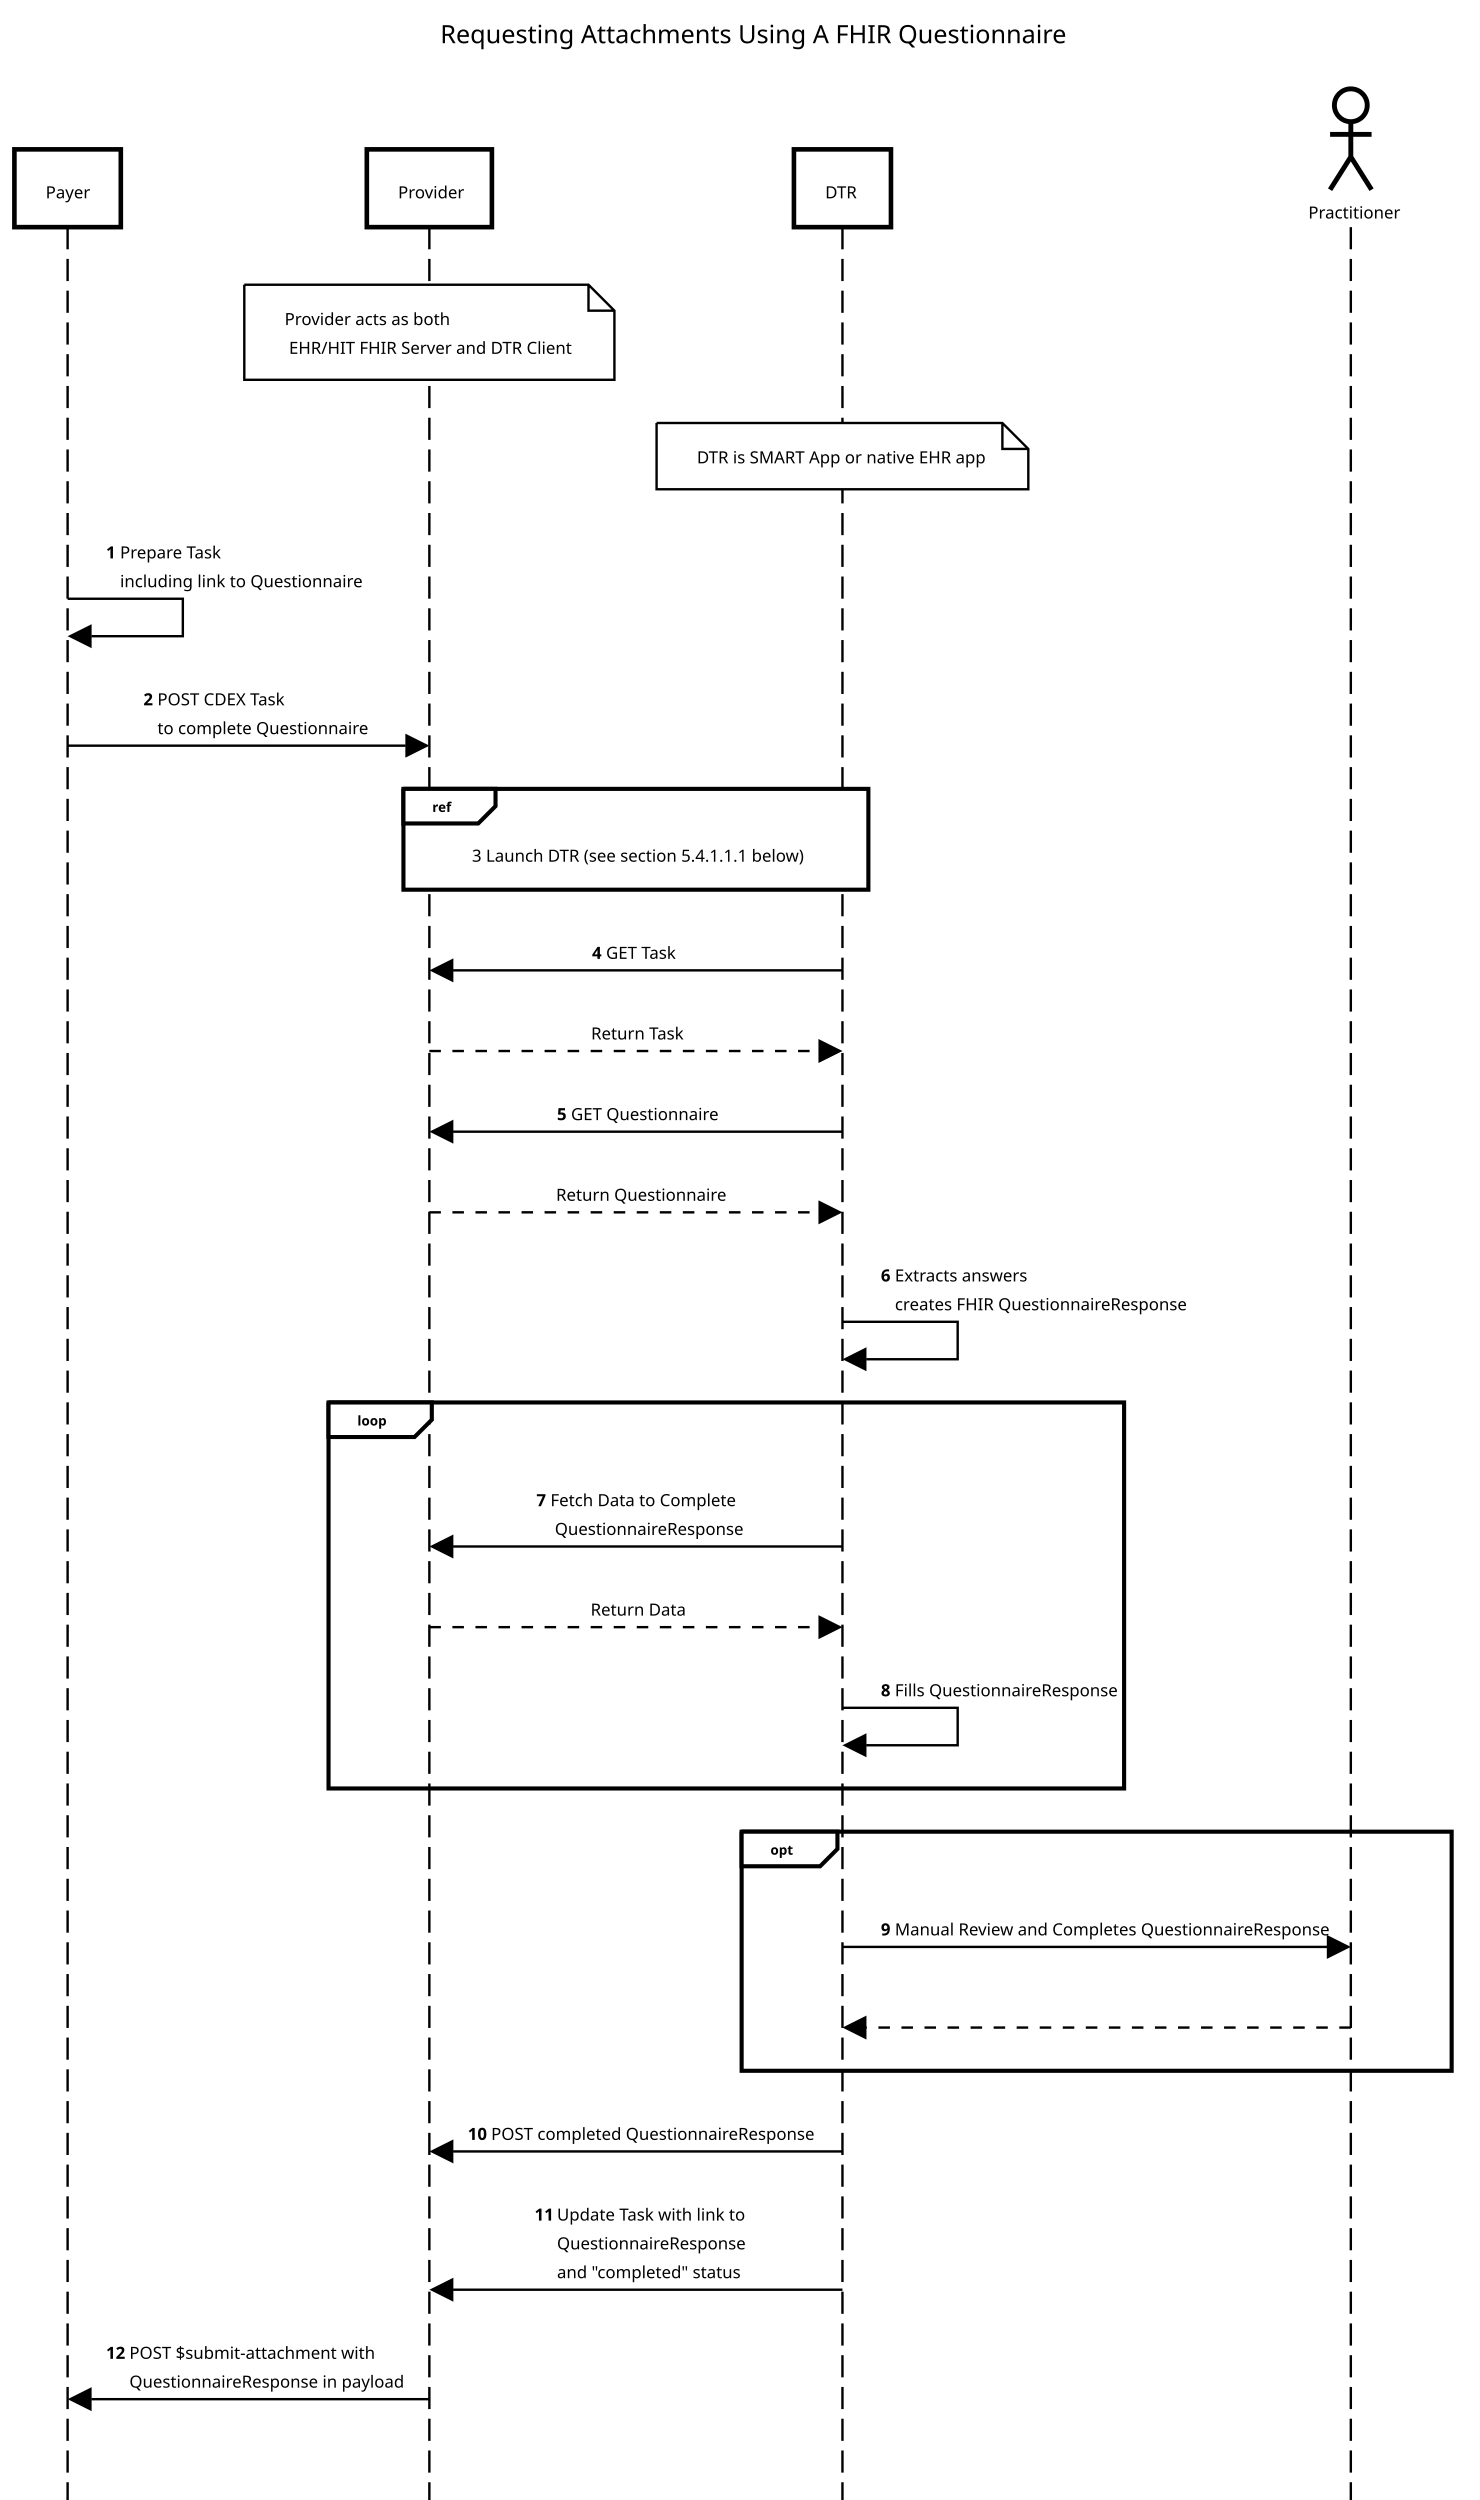
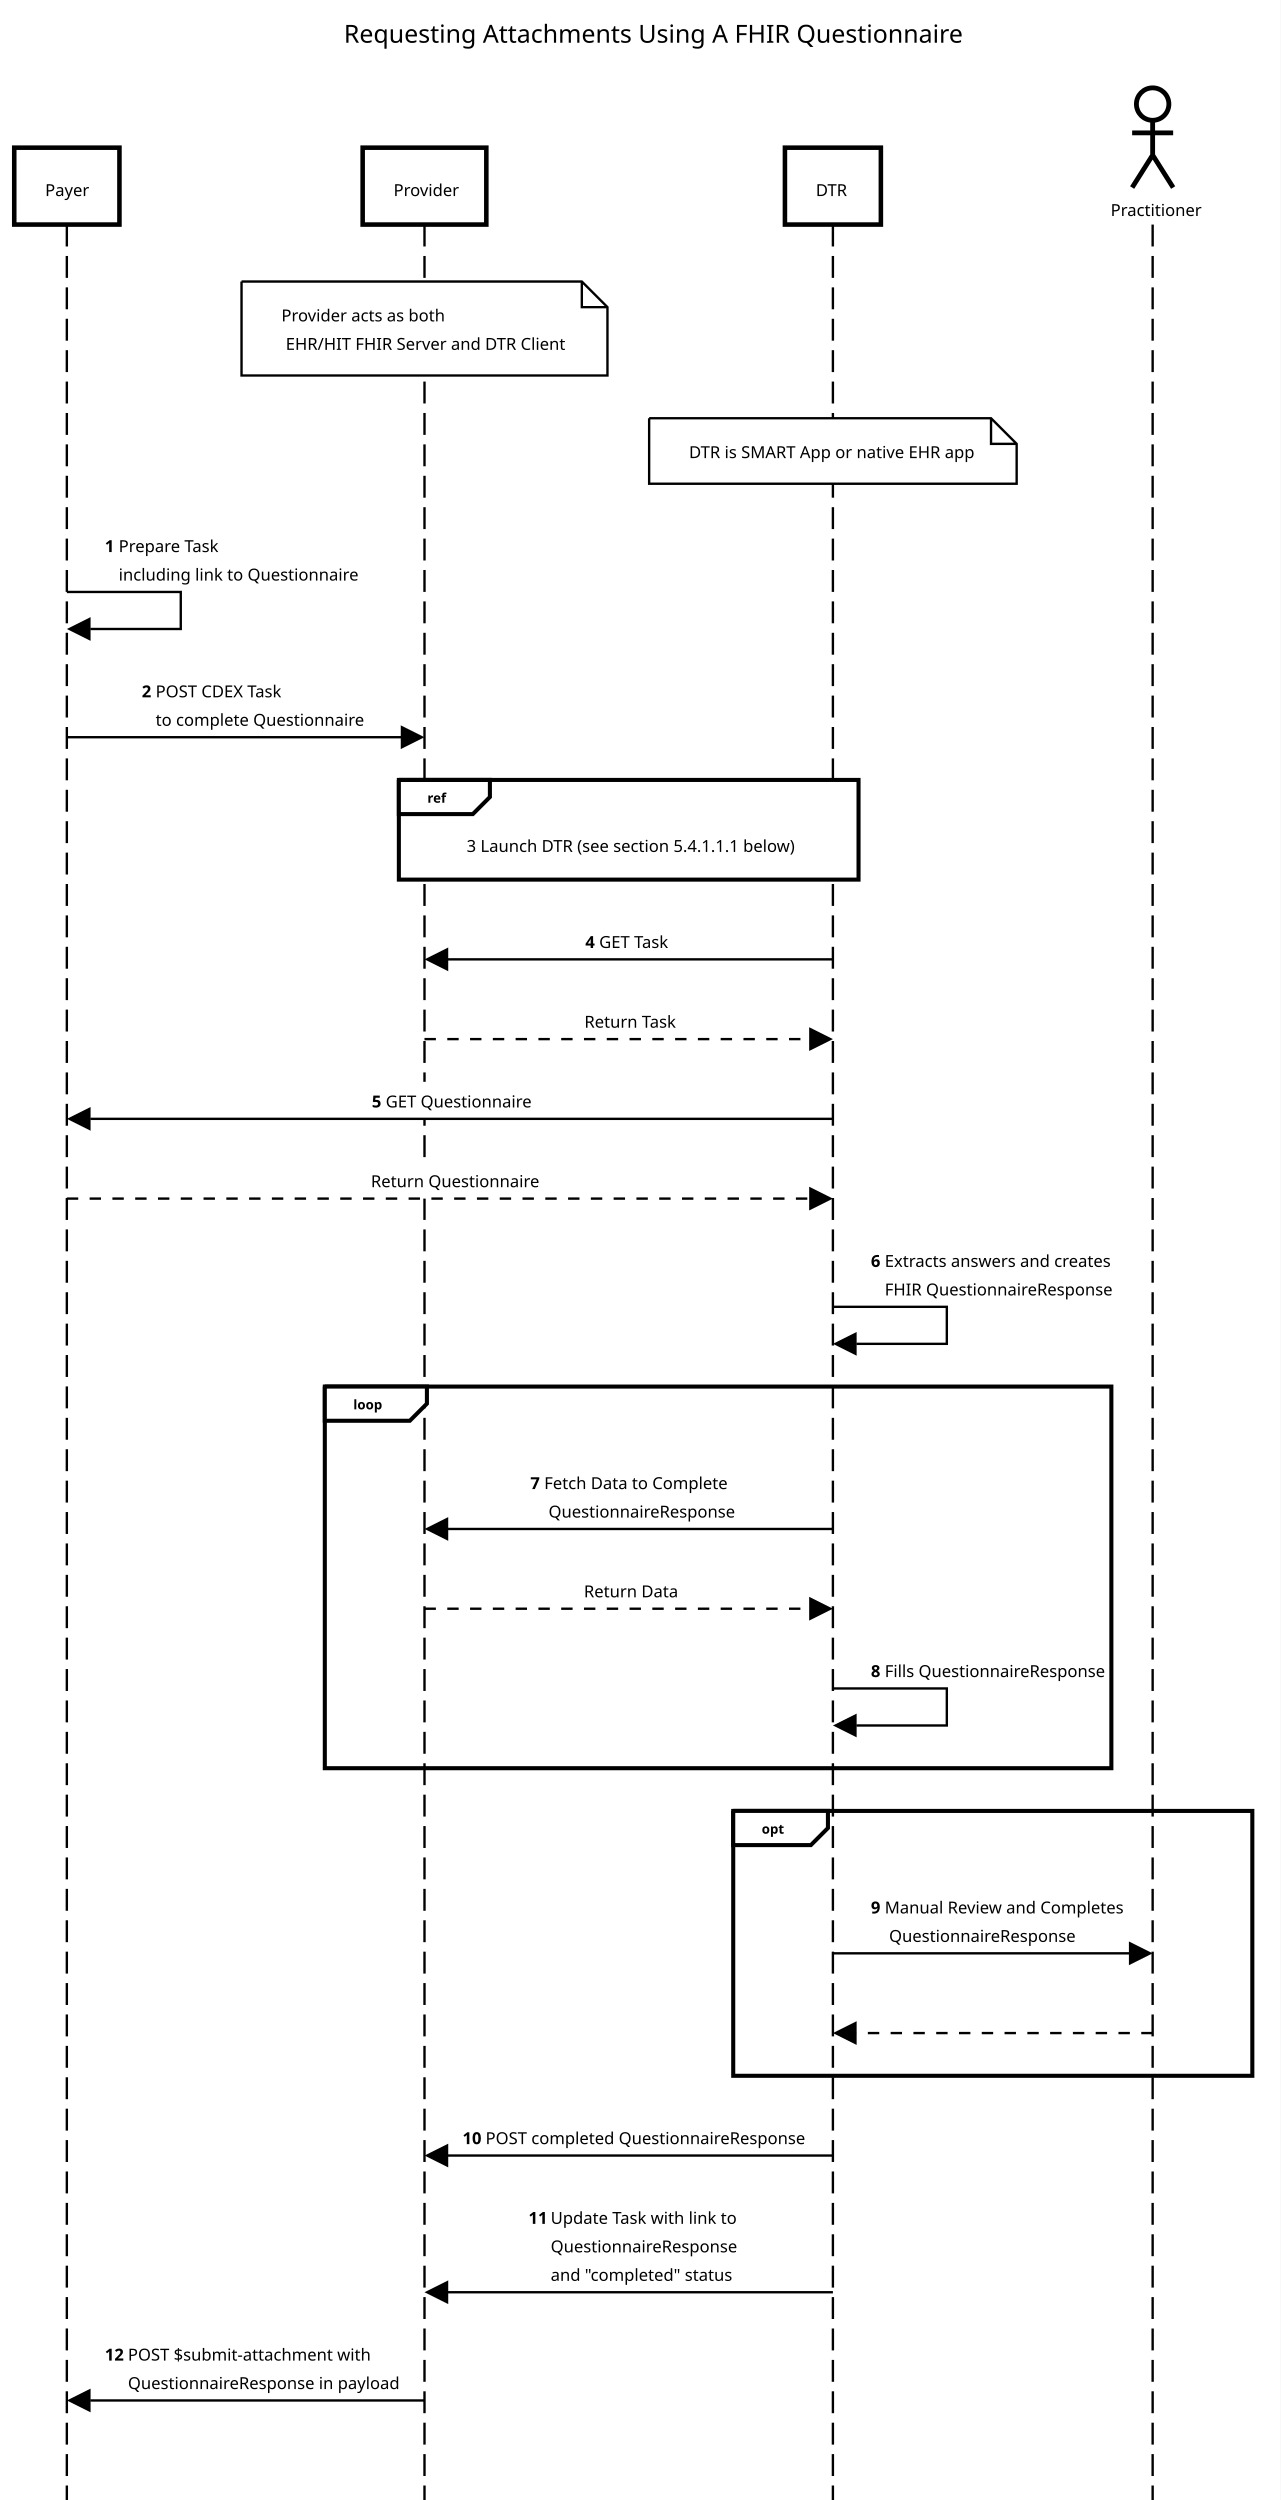
- <svg xmlns="http://www.w3.org/2000/svg" version="1.1" width="1291" height="2181">
+ <svg xmlns="http://www.w3.org/2000/svg" version="1.1" width="1130" height="2206">
  <defs />
  <g>
    <g />
    <g />
    <g />
    <g />
    <g />
    <g />
    <g />
    <g />
    <g />
    <g />
    <g />
    <g />
    <g />
    <g />
    <g />
    <g />
    <g />
    <g />
    <g />
    <g />
    <g />
    <g />
    <g />
    <g />
    <g />
    <g />
    <g />
    <g />
    <g />
    <g />
    <g />
    <g />
    <g />
    <g />
    <g />
    <g />
    <g />
-     <g>
-       <rect fill="white" stroke="none" x="0" y="0" width="1291" height="2181" />
-     </g>
-     <g>
-       <text fill="black" stroke="none" font-family="sans-serif" font-size="16.5pt" font-style="normal" font-weight="normal" text-decoration="normal" x="384.093" y="37.697" text-anchor="start" dominant-baseline="alphabetic" xml:space="preserve">Requesting Attachments Using A FHIR Questionnaire</text>
-     </g>
-     <g />
-     <g>
-       <path fill="none" stroke="black" paint-order="fill stroke markers" d=" M 58.981 198.159 L 58.981 2181.001" stroke-miterlimit="10" stroke-width="2.094" stroke-dasharray="19.332,8.377" />
-       <path fill="none" stroke="black" paint-order="fill stroke markers" d=" M 374.573 198.159 L 374.573 2181.001" stroke-miterlimit="10" stroke-width="2.094" stroke-dasharray="19.332,8.377" />
-       <path fill="none" stroke="black" paint-order="fill stroke markers" d=" M 734.953 198.159 L 734.953 2181.001" stroke-miterlimit="10" stroke-width="2.094" stroke-dasharray="19.332,8.377" />
-       <path fill="none" stroke="black" paint-order="fill stroke markers" d=" M 1178.455 198.159 L 1178.455 2181.001" stroke-miterlimit="10" stroke-width="2.094" stroke-dasharray="19.332,8.377" />
+     <g />
+     <g>
+       <rect fill="white" stroke="none" x="0" y="0" width="1130" height="2206" />
+     </g>
+     <g>
+       <text fill="black" stroke="none" font-family="sans-serif" font-size="16.5pt" font-style="normal" font-weight="normal" text-decoration="normal" x="303.412" y="37.697" text-anchor="start" dominant-baseline="alphabetic" xml:space="preserve">Requesting Attachments Using A FHIR Questionnaire</text>
+     </g>
+     <g />
+     <g>
+       <path fill="none" stroke="black" paint-order="fill stroke markers" d=" M 58.981 198.159 L 58.981 2206.132" stroke-miterlimit="10" stroke-width="2.094" stroke-dasharray="19.332,8.377" />
+       <path fill="none" stroke="black" paint-order="fill stroke markers" d=" M 374.573 198.159 L 374.573 2206.132" stroke-miterlimit="10" stroke-width="2.094" stroke-dasharray="19.332,8.377" />
+       <path fill="none" stroke="black" paint-order="fill stroke markers" d=" M 734.953 198.159 L 734.953 2206.132" stroke-miterlimit="10" stroke-width="2.094" stroke-dasharray="19.332,8.377" />
+       <path fill="none" stroke="black" paint-order="fill stroke markers" d=" M 1017.094 198.159 L 1017.094 2206.132" stroke-miterlimit="10" stroke-width="2.094" stroke-dasharray="19.332,8.377" />
    </g>
    <g>
      <path fill="none" stroke="none" />
      <g>
        <path fill="white" stroke="black" paint-order="fill stroke markers" d=" M 12.566 130.305 L 105.396 130.305 L 105.396 198.159 L 12.566 198.159 L 12.566 130.305 Z" stroke-miterlimit="10" stroke-width="4.021" stroke-dasharray="" />
      </g>
      <g>
        <g />
        <text fill="black" stroke="none" font-family="sans-serif" font-size="11pt" font-style="normal" font-weight="normal" text-decoration="normal" x="39.833" y="173.027" text-anchor="start" dominant-baseline="alphabetic" xml:space="preserve">Payer</text>
      </g>
      <path fill="none" stroke="none" />
      <g>
        <path fill="white" stroke="black" paint-order="fill stroke markers" d=" M 320.011 130.305 L 429.134 130.305 L 429.134 198.159 L 320.011 198.159 L 320.011 130.305 Z" stroke-miterlimit="10" stroke-width="4.021" stroke-dasharray="" />
      </g>
      <g>
        <g />
        <text fill="black" stroke="none" font-family="sans-serif" font-size="11pt" font-style="normal" font-weight="normal" text-decoration="normal" x="347.278" y="173.027" text-anchor="start" dominant-baseline="alphabetic" xml:space="preserve">Provider</text>
      </g>
      <path fill="none" stroke="none" />
      <g>
        <path fill="white" stroke="black" paint-order="fill stroke markers" d=" M 692.621 130.305 L 777.285 130.305 L 777.285 198.159 L 692.621 198.159 L 692.621 130.305 Z" stroke-miterlimit="10" stroke-width="4.021" stroke-dasharray="" />
      </g>
      <g>
        <g />
        <text fill="black" stroke="none" font-family="sans-serif" font-size="11pt" font-style="normal" font-weight="normal" text-decoration="normal" x="719.889" y="173.027" text-anchor="start" dominant-baseline="alphabetic" xml:space="preserve">DTR</text>
      </g>
      <g>
-         <path fill="white" stroke="black" paint-order="fill stroke markers" d=" M 1192.779 91.854 A 14.325 14.325 0 1 1 1192.779 91.84 M 1178.455 106.179 L 1178.455 136.839 M 1160.36 117.236 L 1196.549 117.236 M 1178.455 136.839 L 1160.36 165.488 M 1178.455 136.839 L 1196.549 165.488" stroke-miterlimit="10" stroke-width="4.272" stroke-dasharray="" />
-       </g>
-       <g>
-         <g />
-         <text fill="black" stroke="none" font-family="sans-serif" font-size="11pt" font-style="normal" font-weight="normal" text-decoration="normal" x="1141.382" y="190.619" text-anchor="start" dominant-baseline="alphabetic" xml:space="preserve">Practitioner</text>
+         <path fill="white" stroke="black" paint-order="fill stroke markers" d=" M 1031.419 91.854 A 14.325 14.325 0 1 1 1031.419 91.84 M 1017.094 106.179 L 1017.094 136.839 M 999 117.236 L 1035.189 117.236 M 1017.094 136.839 L 999 165.488 M 1017.094 136.839 L 1035.189 165.488" stroke-miterlimit="10" stroke-width="4.272" stroke-dasharray="" />
+       </g>
+       <g>
+         <g />
+         <text fill="black" stroke="none" font-family="sans-serif" font-size="11pt" font-style="normal" font-weight="normal" text-decoration="normal" x="980.022" y="190.619" text-anchor="start" dominant-baseline="alphabetic" xml:space="preserve">Practitioner</text>
      </g>
    </g>
    <g>
      <path fill="white" stroke="black" paint-order="fill stroke markers" d=" M 213.126 248.421 L 513.402 248.421 L 536.019 271.039 L 536.019 331.353 L 213.126 331.353 L 213.126 248.421 M 513.402 248.421 L 513.402 271.039 L 536.019 271.039" stroke-miterlimit="10" stroke-width="2.094" stroke-dasharray="" />
      <g>
        <text fill="black" stroke="none" font-family="sans-serif" font-size="11pt" font-style="normal" font-weight="normal" text-decoration="normal" x="248.309" y="283.604" text-anchor="start" dominant-baseline="alphabetic" xml:space="preserve">Provider acts as both</text>
        <text fill="black" stroke="none" font-family="sans-serif" font-size="11pt" font-style="normal" font-weight="normal" text-decoration="normal" x="248.309" y="308.735" text-anchor="start" dominant-baseline="alphabetic" xml:space="preserve"> EHR/HIT FHIR Server and DTR Client</text>
      </g>
      <path fill="white" stroke="black" paint-order="fill stroke markers" d=" M 572.805 369.05 L 874.484 369.05 L 897.101 391.668 L 897.101 426.851 L 572.805 426.851 L 572.805 369.05 M 874.484 369.05 L 874.484 391.668 L 897.101 391.668" stroke-miterlimit="10" stroke-width="2.094" stroke-dasharray="" />
      <g>
        <text fill="black" stroke="none" font-family="sans-serif" font-size="11pt" font-style="normal" font-weight="normal" text-decoration="normal" x="607.988" y="404.233" text-anchor="start" dominant-baseline="alphabetic" xml:space="preserve">DTR is SMART App or native EHR app</text>
      </g>
      <g>
        <g>
          <rect fill="white" stroke="none" x="88.719" y="464.548" width="106.136" height="32.67" />
        </g>
        <g>
          <rect fill="white" stroke="none" x="100.946" y="489.679" width="203.123" height="32.67" />
        </g>
        <text fill="black" stroke="none" font-family="sans-serif" font-size="11pt" font-style="normal" font-weight="normal" text-decoration="normal" x="104.715" y="487.166" text-anchor="start" dominant-baseline="alphabetic" xml:space="preserve">Prepare Task</text>
        <g>
          <text fill="black" stroke="none" font-family="sans-serif" font-size="11pt" font-style="normal" font-weight="bold" text-decoration="normal" x="92.489" y="487.166" text-anchor="start" dominant-baseline="alphabetic" xml:space="preserve">1 </text>
        </g>
        <text fill="black" stroke="none" font-family="sans-serif" font-size="11pt" font-style="normal" font-weight="normal" text-decoration="normal" x="104.715" y="512.297" text-anchor="start" dominant-baseline="alphabetic" xml:space="preserve">including link to Questionnaire</text>
      </g>
      <g>
        <path fill="none" stroke="black" paint-order="fill stroke markers" d=" M 58.981 522.35 L 159.505 522.35 L 159.505 555.02 L 79.672 555.02" stroke-miterlimit="10" stroke-width="2.094" stroke-dasharray="" />
        <g transform="translate(58.98093,555.0199) translate(-58.98093,-555.0199)">
          <path fill="black" stroke="none" paint-order="stroke fill markers" d=" M 79.923 544.549 L 58.981 555.02 L 79.923 565.491 Z" />
        </g>
      </g>
      <g>
        <g>
          <rect fill="white" stroke="none" x="121.329" y="592.717" width="138.699" height="32.67" />
        </g>
        <g>
          <rect fill="white" stroke="none" x="133.555" y="617.848" width="178.67" height="32.67" />
        </g>
        <text fill="black" stroke="none" font-family="sans-serif" font-size="11pt" font-style="normal" font-weight="normal" text-decoration="normal" x="137.324" y="615.335" text-anchor="start" dominant-baseline="alphabetic" xml:space="preserve">POST CDEX Task</text>
        <g>
          <text fill="black" stroke="none" font-family="sans-serif" font-size="11pt" font-style="normal" font-weight="bold" text-decoration="normal" x="125.098" y="615.335" text-anchor="start" dominant-baseline="alphabetic" xml:space="preserve">2 </text>
        </g>
        <text fill="black" stroke="none" font-family="sans-serif" font-size="11pt" font-style="normal" font-weight="normal" text-decoration="normal" x="137.324" y="640.466" text-anchor="start" dominant-baseline="alphabetic" xml:space="preserve">to complete Questionnaire</text>
      </g>
      <g>
        <path fill="none" stroke="black" paint-order="fill stroke markers" d=" M 58.981 650.518 L 353.881 650.518" stroke-miterlimit="10" stroke-width="2.094" stroke-dasharray="" />
        <g transform="translate(374.5726,650.5181) translate(-374.5726,-650.5181)">
          <path fill="black" stroke="none" paint-order="stroke fill markers" d=" M 353.63 640.047 L 374.573 650.518 L 353.63 660.989 Z" />
        </g>
      </g>
      <path fill="none" stroke="none" />
      <g>
        <g />
        <path fill="white" stroke="black" paint-order="fill stroke markers" d=" M 351.955 688.215 L 757.571 688.215 L 757.571 776.173 L 351.955 776.173 L 351.955 688.215 Z" stroke-miterlimit="10" stroke-width="3.59" stroke-dasharray="" />
        <path fill="white" stroke="black" paint-order="fill stroke markers" d=" M 351.955 688.215 L 351.955 718.372 L 417.211 718.372 L 432.29 703.293 L 432.29 688.215 L 351.955 688.215" stroke-miterlimit="10" stroke-width="3.59" stroke-dasharray="" />
        <text fill="black" stroke="none" font-family="sans-serif" font-size="8.8pt" font-style="normal" font-weight="bold" text-decoration="normal" x="377.086" y="708.32" text-anchor="start" dominant-baseline="alphabetic" xml:space="preserve">ref</text>
      </g>
      <g>
        <text fill="black" stroke="none" font-family="sans-serif" font-size="11pt" font-style="normal" font-weight="normal" text-decoration="normal" x="411.749" y="751.76" text-anchor="start" dominant-baseline="alphabetic" xml:space="preserve">3 Launch DTR (see section 5.4.1.1.1 below)</text>
      </g>
      <g>
        <g>
          <rect fill="white" stroke="none" x="512.704" y="813.87" width="84.118" height="32.67" />
        </g>
        <text fill="black" stroke="none" font-family="sans-serif" font-size="11pt" font-style="normal" font-weight="normal" text-decoration="normal" x="528.7" y="836.488" text-anchor="start" dominant-baseline="alphabetic" xml:space="preserve">GET Task</text>
        <g>
          <text fill="black" stroke="none" font-family="sans-serif" font-size="11pt" font-style="normal" font-weight="bold" text-decoration="normal" x="516.474" y="836.488" text-anchor="start" dominant-baseline="alphabetic" xml:space="preserve">4 </text>
        </g>
      </g>
      <g>
        <path fill="none" stroke="black" paint-order="fill stroke markers" d=" M 734.953 846.54 L 395.264 846.54" stroke-miterlimit="10" stroke-width="2.094" stroke-dasharray="" />
        <g transform="translate(374.5726,846.5405) translate(-374.5726,-846.5405)">
          <path fill="black" stroke="none" paint-order="stroke fill markers" d=" M 395.515 836.069 L 374.573 846.54 L 395.515 857.012 Z" />
        </g>
      </g>
      <g>
        <g>
          <rect fill="white" stroke="none" x="511.884" y="884.237" width="85.757" height="32.67" />
        </g>
        <text fill="black" stroke="none" font-family="sans-serif" font-size="11pt" font-style="normal" font-weight="normal" text-decoration="normal" x="515.654" y="906.855" text-anchor="start" dominant-baseline="alphabetic" xml:space="preserve">Return Task</text>
      </g>
      <g>
        <path fill="none" stroke="black" paint-order="fill stroke markers" d=" M 374.573 916.908 L 714.262 916.908" stroke-miterlimit="10" stroke-width="2.094" stroke-dasharray="10.052" />
        <g transform="translate(734.9531,916.9075) translate(-734.9531,-916.9075)">
          <path fill="black" stroke="none" paint-order="stroke fill markers" d=" M 714.01 906.436 L 734.953 916.908 L 714.01 927.379 Z" />
        </g>
      </g>
      <g>
        <g>
-           <rect fill="white" stroke="none" x="482.138" y="954.604" width="145.249" height="32.67" />
-         </g>
-         <text fill="black" stroke="none" font-family="sans-serif" font-size="11pt" font-style="normal" font-weight="normal" text-decoration="normal" x="498.134" y="977.222" text-anchor="start" dominant-baseline="alphabetic" xml:space="preserve">GET Questionnaire</text>
-         <g>
-           <text fill="black" stroke="none" font-family="sans-serif" font-size="11pt" font-style="normal" font-weight="bold" text-decoration="normal" x="485.908" y="977.222" text-anchor="start" dominant-baseline="alphabetic" xml:space="preserve">5 </text>
-         </g>
-       </g>
-       <g>
-         <path fill="none" stroke="black" paint-order="fill stroke markers" d=" M 734.953 987.275 L 395.264 987.275" stroke-miterlimit="10" stroke-width="2.094" stroke-dasharray="" />
-         <g transform="translate(374.5726,987.2746) translate(-374.5726,-987.2746)">
-           <path fill="black" stroke="none" paint-order="stroke fill markers" d=" M 395.515 976.803 L 374.573 987.275 L 395.515 997.746 Z" />
-         </g>
-       </g>
-       <g>
-         <g>
-           <rect fill="white" stroke="none" x="481.319" y="1024.971" width="146.888" height="32.67" />
-         </g>
-         <text fill="black" stroke="none" font-family="sans-serif" font-size="11pt" font-style="normal" font-weight="normal" text-decoration="normal" x="485.089" y="1047.589" text-anchor="start" dominant-baseline="alphabetic" xml:space="preserve">Return Questionnaire</text>
-       </g>
-       <g>
-         <path fill="none" stroke="black" paint-order="fill stroke markers" d=" M 374.573 1057.642 L 714.262 1057.642" stroke-miterlimit="10" stroke-width="2.094" stroke-dasharray="10.052" />
+           <rect fill="white" stroke="none" x="324.343" y="954.604" width="145.249" height="32.67" />
+         </g>
+         <text fill="black" stroke="none" font-family="sans-serif" font-size="11pt" font-style="normal" font-weight="normal" text-decoration="normal" x="340.339" y="977.222" text-anchor="start" dominant-baseline="alphabetic" xml:space="preserve">GET Questionnaire</text>
+         <g>
+           <text fill="black" stroke="none" font-family="sans-serif" font-size="11pt" font-style="normal" font-weight="bold" text-decoration="normal" x="328.112" y="977.222" text-anchor="start" dominant-baseline="alphabetic" xml:space="preserve">5 </text>
+         </g>
+       </g>
+       <g>
+         <path fill="none" stroke="black" paint-order="fill stroke markers" d=" M 734.953 987.275 L 79.672 987.275" stroke-miterlimit="10" stroke-width="2.094" stroke-dasharray="" />
+         <g transform="translate(58.98093,987.2746) translate(-58.98093,-987.2746)">
+           <path fill="black" stroke="none" paint-order="stroke fill markers" d=" M 79.923 976.803 L 58.981 987.275 L 79.923 997.746 Z" />
+         </g>
+       </g>
+       <g>
+         <g>
+           <rect fill="white" stroke="none" x="323.523" y="1024.971" width="146.888" height="32.67" />
+         </g>
+         <text fill="black" stroke="none" font-family="sans-serif" font-size="11pt" font-style="normal" font-weight="normal" text-decoration="normal" x="327.293" y="1047.589" text-anchor="start" dominant-baseline="alphabetic" xml:space="preserve">Return Questionnaire</text>
+       </g>
+       <g>
+         <path fill="none" stroke="black" paint-order="fill stroke markers" d=" M 58.981 1057.642 L 714.262 1057.642" stroke-miterlimit="10" stroke-width="2.094" stroke-dasharray="10.052" />
        <g transform="translate(734.9531,1057.642) translate(-734.9531,-1057.642)">
          <path fill="black" stroke="none" paint-order="stroke fill markers" d=" M 714.01 1047.17 L 734.953 1057.642 L 714.01 1068.113 Z" />
        </g>
      </g>
      <g>
        <g>
-           <rect fill="white" stroke="none" x="764.692" y="1095.338" width="131.376" height="32.67" />
-         </g>
-         <g>
-           <rect fill="white" stroke="none" x="776.918" y="1120.469" width="255.249" height="32.67" />
-         </g>
-         <text fill="black" stroke="none" font-family="sans-serif" font-size="11pt" font-style="normal" font-weight="normal" text-decoration="normal" x="780.687" y="1117.956" text-anchor="start" dominant-baseline="alphabetic" xml:space="preserve">Extracts answers</text>
+           <rect fill="white" stroke="none" x="764.692" y="1095.338" width="212.056" height="32.67" />
+         </g>
+         <g>
+           <rect fill="white" stroke="none" x="776.918" y="1120.469" width="203.101" height="32.67" />
+         </g>
+         <text fill="black" stroke="none" font-family="sans-serif" font-size="11pt" font-style="normal" font-weight="normal" text-decoration="normal" x="780.687" y="1117.956" text-anchor="start" dominant-baseline="alphabetic" xml:space="preserve">Extracts answers and creates</text>
        <g>
          <text fill="black" stroke="none" font-family="sans-serif" font-size="11pt" font-style="normal" font-weight="bold" text-decoration="normal" x="768.461" y="1117.956" text-anchor="start" dominant-baseline="alphabetic" xml:space="preserve">6 </text>
        </g>
-         <text fill="black" stroke="none" font-family="sans-serif" font-size="11pt" font-style="normal" font-weight="normal" text-decoration="normal" x="780.687" y="1143.087" text-anchor="start" dominant-baseline="alphabetic" xml:space="preserve">creates FHIR QuestionnaireResponse</text>
+         <text fill="black" stroke="none" font-family="sans-serif" font-size="11pt" font-style="normal" font-weight="normal" text-decoration="normal" x="780.687" y="1143.087" text-anchor="start" dominant-baseline="alphabetic" xml:space="preserve">FHIR QuestionnaireResponse</text>
      </g>
      <g>
        <path fill="none" stroke="black" paint-order="fill stroke markers" d=" M 734.953 1153.14 L 835.477 1153.14 L 835.477 1185.81 L 755.644 1185.81" stroke-miterlimit="10" stroke-width="2.094" stroke-dasharray="" />
        <g transform="translate(734.9531,1185.81) translate(-734.9531,-1185.81)">
          <path fill="black" stroke="none" paint-order="stroke fill markers" d=" M 755.896 1175.339 L 734.953 1185.81 L 755.896 1196.281 Z" />
        </g>
      </g>
      <g>
        <g>
          <rect fill="white" stroke="none" x="464.2" y="1291.361" width="174.583" height="32.67" />
        </g>
        <g>
          <rect fill="white" stroke="none" x="476.426" y="1316.492" width="168.899" height="32.67" />
        </g>
        <text fill="black" stroke="none" font-family="sans-serif" font-size="11pt" font-style="normal" font-weight="normal" text-decoration="normal" x="480.196" y="1313.979" text-anchor="start" dominant-baseline="alphabetic" xml:space="preserve">Fetch Data to Complete</text>
        <g>
          <text fill="black" stroke="none" font-family="sans-serif" font-size="11pt" font-style="normal" font-weight="bold" text-decoration="normal" x="467.97" y="1313.979" text-anchor="start" dominant-baseline="alphabetic" xml:space="preserve">7 </text>
        </g>
        <text fill="black" stroke="none" font-family="sans-serif" font-size="11pt" font-style="normal" font-weight="normal" text-decoration="normal" x="480.196" y="1339.11" text-anchor="start" dominant-baseline="alphabetic" xml:space="preserve"> QuestionnaireResponse</text>
      </g>
      <g>
        <path fill="none" stroke="black" paint-order="fill stroke markers" d=" M 734.953 1349.162 L 395.264 1349.162" stroke-miterlimit="10" stroke-width="2.094" stroke-dasharray="" />
        <g transform="translate(374.5726,1349.162) translate(-374.5726,-1349.162)">
          <path fill="black" stroke="none" paint-order="stroke fill markers" d=" M 395.515 1338.691 L 374.573 1349.162 L 395.515 1359.633 Z" />
        </g>
      </g>
      <g>
        <g>
          <rect fill="white" stroke="none" x="511.473" y="1386.859" width="86.58" height="32.67" />
        </g>
        <text fill="black" stroke="none" font-family="sans-serif" font-size="11pt" font-style="normal" font-weight="normal" text-decoration="normal" x="515.242" y="1409.477" text-anchor="start" dominant-baseline="alphabetic" xml:space="preserve">Return Data</text>
      </g>
      <g>
        <path fill="none" stroke="black" paint-order="fill stroke markers" d=" M 374.573 1419.529 L 714.262 1419.529" stroke-miterlimit="10" stroke-width="2.094" stroke-dasharray="10.052" />
        <g transform="translate(734.9531,1419.529) translate(-734.9531,-1419.529)">
          <path fill="black" stroke="none" paint-order="stroke fill markers" d=" M 714.01 1409.058 L 734.953 1419.529 L 714.01 1430 Z" />
        </g>
      </g>
      <g>
        <g>
          <rect fill="white" stroke="none" x="764.692" y="1457.226" width="207.181" height="32.67" />
        </g>
        <text fill="black" stroke="none" font-family="sans-serif" font-size="11pt" font-style="normal" font-weight="normal" text-decoration="normal" x="780.687" y="1479.844" text-anchor="start" dominant-baseline="alphabetic" xml:space="preserve">Fills QuestionnaireResponse</text>
        <g>
          <text fill="black" stroke="none" font-family="sans-serif" font-size="11pt" font-style="normal" font-weight="bold" text-decoration="normal" x="768.461" y="1479.844" text-anchor="start" dominant-baseline="alphabetic" xml:space="preserve">8 </text>
        </g>
      </g>
      <g>
        <path fill="none" stroke="black" paint-order="fill stroke markers" d=" M 734.953 1489.896 L 835.477 1489.896 L 835.477 1522.567 L 755.644 1522.567" stroke-miterlimit="10" stroke-width="2.094" stroke-dasharray="" />
        <g transform="translate(734.9531,1522.567) translate(-734.9531,-1522.567)">
          <path fill="black" stroke="none" paint-order="stroke fill markers" d=" M 755.896 1512.095 L 734.953 1522.567 L 755.896 1533.038 Z" />
        </g>
      </g>
      <g>
        <g>
-           <rect fill="white" stroke="none" x="764.692" y="1665.814" width="384.025" height="32.67" />
-         </g>
-         <text fill="black" stroke="none" font-family="sans-serif" font-size="11pt" font-style="normal" font-weight="normal" text-decoration="normal" x="780.687" y="1688.432" text-anchor="start" dominant-baseline="alphabetic" xml:space="preserve">Manual Review and Completes QuestionnaireResponse</text>
+           <rect fill="white" stroke="none" x="764.692" y="1665.814" width="222.665" height="32.67" />
+         </g>
+         <g>
+           <rect fill="white" stroke="none" x="776.918" y="1690.945" width="168.899" height="32.67" />
+         </g>
+         <text fill="black" stroke="none" font-family="sans-serif" font-size="11pt" font-style="normal" font-weight="normal" text-decoration="normal" x="780.687" y="1688.432" text-anchor="start" dominant-baseline="alphabetic" xml:space="preserve">Manual Review and Completes</text>
        <g>
          <text fill="black" stroke="none" font-family="sans-serif" font-size="11pt" font-style="normal" font-weight="bold" text-decoration="normal" x="768.461" y="1688.432" text-anchor="start" dominant-baseline="alphabetic" xml:space="preserve">9 </text>
        </g>
-       </g>
-       <g>
-         <path fill="none" stroke="black" paint-order="fill stroke markers" d=" M 734.953 1698.484 L 1157.763 1698.484" stroke-miterlimit="10" stroke-width="2.094" stroke-dasharray="" />
-         <g transform="translate(1178.455,1698.484) translate(-1178.455,-1698.484)">
-           <path fill="black" stroke="none" paint-order="stroke fill markers" d=" M 1157.512 1688.013 L 1178.455 1698.484 L 1157.512 1708.955 Z" />
-         </g>
-       </g>
-       <g>
-         <g>
-           <rect fill="white" stroke="none" x="952.934" y="1736.181" width="7.539" height="32.67" />
-         </g>
-         <text fill="black" stroke="none" font-family="sans-serif" font-size="11pt" font-style="normal" font-weight="normal" text-decoration="normal" x="956.704" y="1758.799" text-anchor="start" dominant-baseline="alphabetic" xml:space="preserve" />
-       </g>
-       <g>
-         <path fill="none" stroke="black" paint-order="fill stroke markers" d=" M 1178.455 1768.851 L 755.644 1768.851" stroke-miterlimit="10" stroke-width="2.094" stroke-dasharray="10.052" />
-         <g transform="translate(734.9531,1768.851) translate(-734.9531,-1768.851)">
-           <path fill="black" stroke="none" paint-order="stroke fill markers" d=" M 755.896 1758.38 L 734.953 1768.851 L 755.896 1779.322 Z" />
-         </g>
-       </g>
-       <g>
-         <g>
-           <rect fill="white" stroke="none" x="404.311" y="1844.244" width="300.904" height="32.67" />
-         </g>
-         <text fill="black" stroke="none" font-family="sans-serif" font-size="11pt" font-style="normal" font-weight="normal" text-decoration="normal" x="428.46" y="1866.862" text-anchor="start" dominant-baseline="alphabetic" xml:space="preserve">POST completed QuestionnaireResponse</text>
-         <g>
-           <text fill="black" stroke="none" font-family="sans-serif" font-size="11pt" font-style="normal" font-weight="bold" text-decoration="normal" x="408.081" y="1866.862" text-anchor="start" dominant-baseline="alphabetic" xml:space="preserve">10 </text>
-         </g>
-       </g>
-       <g>
-         <path fill="none" stroke="black" paint-order="fill stroke markers" d=" M 734.953 1876.915 L 395.264 1876.915" stroke-miterlimit="10" stroke-width="2.094" stroke-dasharray="" />
-         <g transform="translate(374.5726,1876.915) translate(-374.5726,-1876.915)">
-           <path fill="black" stroke="none" paint-order="stroke fill markers" d=" M 395.515 1866.444 L 374.573 1876.915 L 395.515 1887.386 Z" />
-         </g>
-       </g>
-       <g>
-         <g>
-           <rect fill="white" stroke="none" x="462.561" y="1914.611" width="181.118" height="32.67" />
-         </g>
-         <g>
-           <rect fill="white" stroke="none" x="482.138" y="1939.743" width="164.826" height="32.67" />
-         </g>
-         <g>
-           <rect fill="white" stroke="none" x="482.138" y="1964.874" width="157.303" height="32.67" />
-         </g>
-         <text fill="black" stroke="none" font-family="sans-serif" font-size="11pt" font-style="normal" font-weight="normal" text-decoration="normal" x="485.908" y="1937.229" text-anchor="start" dominant-baseline="alphabetic" xml:space="preserve">Update Task with link to</text>
-         <g>
-           <text fill="black" stroke="none" font-family="sans-serif" font-size="11pt" font-style="normal" font-weight="bold" text-decoration="normal" x="466.33" y="1937.229" text-anchor="start" dominant-baseline="alphabetic" xml:space="preserve">11 </text>
-         </g>
-         <text fill="black" stroke="none" font-family="sans-serif" font-size="11pt" font-style="normal" font-weight="normal" text-decoration="normal" x="485.908" y="1962.361" text-anchor="start" dominant-baseline="alphabetic" xml:space="preserve">QuestionnaireResponse</text>
-         <text fill="black" stroke="none" font-family="sans-serif" font-size="11pt" font-style="normal" font-weight="normal" text-decoration="normal" x="485.908" y="1987.492" text-anchor="start" dominant-baseline="alphabetic" xml:space="preserve">and "completed" status</text>
-       </g>
-       <g>
-         <path fill="none" stroke="black" paint-order="fill stroke markers" d=" M 734.953 1997.544 L 395.264 1997.544" stroke-miterlimit="10" stroke-width="2.094" stroke-dasharray="" />
-         <g transform="translate(374.5726,1997.544) translate(-374.5726,-1997.544)">
-           <path fill="black" stroke="none" paint-order="stroke fill markers" d=" M 395.515 1987.073 L 374.573 1997.544 L 395.515 2008.015 Z" />
-         </g>
-       </g>
-       <g>
-         <g>
-           <rect fill="white" stroke="none" x="88.719" y="2035.241" width="230.789" height="32.67" />
-         </g>
-         <g>
-           <rect fill="white" stroke="none" x="109.099" y="2060.372" width="235.735" height="32.67" />
-         </g>
-         <text fill="black" stroke="none" font-family="sans-serif" font-size="11pt" font-style="normal" font-weight="normal" text-decoration="normal" x="112.868" y="2057.859" text-anchor="start" dominant-baseline="alphabetic" xml:space="preserve">POST $submit-attachment with</text>
-         <g>
-           <text fill="black" stroke="none" font-family="sans-serif" font-size="11pt" font-style="normal" font-weight="bold" text-decoration="normal" x="92.489" y="2057.859" text-anchor="start" dominant-baseline="alphabetic" xml:space="preserve">12 </text>
-         </g>
-         <text fill="black" stroke="none" font-family="sans-serif" font-size="11pt" font-style="normal" font-weight="normal" text-decoration="normal" x="112.868" y="2082.99" text-anchor="start" dominant-baseline="alphabetic" xml:space="preserve">QuestionnaireResponse in payload</text>
-       </g>
-       <g>
-         <path fill="none" stroke="black" paint-order="fill stroke markers" d=" M 374.573 2093.042 L 79.672 2093.042" stroke-miterlimit="10" stroke-width="2.094" stroke-dasharray="" />
-         <g transform="translate(58.98093,2093.042) translate(-58.98093,-2093.042)">
-           <path fill="black" stroke="none" paint-order="stroke fill markers" d=" M 79.923 2082.571 L 58.981 2093.042 L 79.923 2103.513 Z" />
+         <text fill="black" stroke="none" font-family="sans-serif" font-size="11pt" font-style="normal" font-weight="normal" text-decoration="normal" x="780.687" y="1713.563" text-anchor="start" dominant-baseline="alphabetic" xml:space="preserve"> QuestionnaireResponse</text>
+       </g>
+       <g>
+         <path fill="none" stroke="black" paint-order="fill stroke markers" d=" M 734.953 1723.615 L 996.403 1723.615" stroke-miterlimit="10" stroke-width="2.094" stroke-dasharray="" />
+         <g transform="translate(1017.094,1723.615) translate(-1017.094,-1723.615)">
+           <path fill="black" stroke="none" paint-order="stroke fill markers" d=" M 996.152 1713.144 L 1017.094 1723.615 L 996.152 1734.087 Z" />
+         </g>
+       </g>
+       <g>
+         <g>
+           <rect fill="white" stroke="none" x="872.254" y="1761.312" width="7.539" height="32.67" />
+         </g>
+         <text fill="black" stroke="none" font-family="sans-serif" font-size="11pt" font-style="normal" font-weight="normal" text-decoration="normal" x="876.024" y="1783.93" text-anchor="start" dominant-baseline="alphabetic" xml:space="preserve" />
+       </g>
+       <g>
+         <path fill="none" stroke="black" paint-order="fill stroke markers" d=" M 1017.094 1793.982 L 755.644 1793.982" stroke-miterlimit="10" stroke-width="2.094" stroke-dasharray="10.052" />
+         <g transform="translate(734.9531,1793.982) translate(-734.9531,-1793.982)">
+           <path fill="black" stroke="none" paint-order="stroke fill markers" d=" M 755.896 1783.511 L 734.953 1793.982 L 755.896 1804.454 Z" />
+         </g>
+       </g>
+       <g>
+         <g>
+           <rect fill="white" stroke="none" x="404.311" y="1869.376" width="300.904" height="32.67" />
+         </g>
+         <text fill="black" stroke="none" font-family="sans-serif" font-size="11pt" font-style="normal" font-weight="normal" text-decoration="normal" x="428.46" y="1891.994" text-anchor="start" dominant-baseline="alphabetic" xml:space="preserve">POST completed QuestionnaireResponse</text>
+         <g>
+           <text fill="black" stroke="none" font-family="sans-serif" font-size="11pt" font-style="normal" font-weight="bold" text-decoration="normal" x="408.081" y="1891.994" text-anchor="start" dominant-baseline="alphabetic" xml:space="preserve">10 </text>
+         </g>
+       </g>
+       <g>
+         <path fill="none" stroke="black" paint-order="fill stroke markers" d=" M 734.953 1902.046 L 395.264 1902.046" stroke-miterlimit="10" stroke-width="2.094" stroke-dasharray="" />
+         <g transform="translate(374.5726,1902.046) translate(-374.5726,-1902.046)">
+           <path fill="black" stroke="none" paint-order="stroke fill markers" d=" M 395.515 1891.575 L 374.573 1902.046 L 395.515 1912.517 Z" />
+         </g>
+       </g>
+       <g>
+         <g>
+           <rect fill="white" stroke="none" x="462.561" y="1939.743" width="181.118" height="32.67" />
+         </g>
+         <g>
+           <rect fill="white" stroke="none" x="482.138" y="1964.874" width="164.826" height="32.67" />
+         </g>
+         <g>
+           <rect fill="white" stroke="none" x="482.138" y="1990.005" width="157.303" height="32.67" />
+         </g>
+         <text fill="black" stroke="none" font-family="sans-serif" font-size="11pt" font-style="normal" font-weight="normal" text-decoration="normal" x="485.908" y="1962.361" text-anchor="start" dominant-baseline="alphabetic" xml:space="preserve">Update Task with link to</text>
+         <g>
+           <text fill="black" stroke="none" font-family="sans-serif" font-size="11pt" font-style="normal" font-weight="bold" text-decoration="normal" x="466.33" y="1962.361" text-anchor="start" dominant-baseline="alphabetic" xml:space="preserve">11 </text>
+         </g>
+         <text fill="black" stroke="none" font-family="sans-serif" font-size="11pt" font-style="normal" font-weight="normal" text-decoration="normal" x="485.908" y="1987.492" text-anchor="start" dominant-baseline="alphabetic" xml:space="preserve">QuestionnaireResponse</text>
+         <text fill="black" stroke="none" font-family="sans-serif" font-size="11pt" font-style="normal" font-weight="normal" text-decoration="normal" x="485.908" y="2012.623" text-anchor="start" dominant-baseline="alphabetic" xml:space="preserve">and "completed" status</text>
+       </g>
+       <g>
+         <path fill="none" stroke="black" paint-order="fill stroke markers" d=" M 734.953 2022.675 L 395.264 2022.675" stroke-miterlimit="10" stroke-width="2.094" stroke-dasharray="" />
+         <g transform="translate(374.5726,2022.675) translate(-374.5726,-2022.675)">
+           <path fill="black" stroke="none" paint-order="stroke fill markers" d=" M 395.515 2012.204 L 374.573 2022.675 L 395.515 2033.146 Z" />
+         </g>
+       </g>
+       <g>
+         <g>
+           <rect fill="white" stroke="none" x="88.719" y="2060.372" width="230.789" height="32.67" />
+         </g>
+         <g>
+           <rect fill="white" stroke="none" x="109.099" y="2085.503" width="235.735" height="32.67" />
+         </g>
+         <text fill="black" stroke="none" font-family="sans-serif" font-size="11pt" font-style="normal" font-weight="normal" text-decoration="normal" x="112.868" y="2082.99" text-anchor="start" dominant-baseline="alphabetic" xml:space="preserve">POST $submit-attachment with</text>
+         <g>
+           <text fill="black" stroke="none" font-family="sans-serif" font-size="11pt" font-style="normal" font-weight="bold" text-decoration="normal" x="92.489" y="2082.99" text-anchor="start" dominant-baseline="alphabetic" xml:space="preserve">12 </text>
+         </g>
+         <text fill="black" stroke="none" font-family="sans-serif" font-size="11pt" font-style="normal" font-weight="normal" text-decoration="normal" x="112.868" y="2108.121" text-anchor="start" dominant-baseline="alphabetic" xml:space="preserve">QuestionnaireResponse in payload</text>
+       </g>
+       <g>
+         <path fill="none" stroke="black" paint-order="fill stroke markers" d=" M 374.573 2118.173 L 79.672 2118.173" stroke-miterlimit="10" stroke-width="2.094" stroke-dasharray="" />
+         <g transform="translate(58.98093,2118.173) translate(-58.98093,-2118.173)">
+           <path fill="black" stroke="none" paint-order="stroke fill markers" d=" M 79.923 2107.702 L 58.981 2118.173 L 79.923 2128.645 Z" />
        </g>
      </g>
      <g>
        <g />
        <path fill="none" stroke="black" paint-order="fill stroke markers" d=" M 286.614 1223.507 L 980.669 1223.507 L 980.669 1560.263 L 286.614 1560.263 L 286.614 1223.507 Z" stroke-miterlimit="10" stroke-width="3.59" stroke-dasharray="" />
        <path fill="white" stroke="black" paint-order="fill stroke markers" d=" M 286.614 1223.507 L 286.614 1253.664 L 361.63 1253.664 L 376.709 1238.585 L 376.709 1223.507 L 286.614 1223.507" stroke-miterlimit="10" stroke-width="3.59" stroke-dasharray="" />
        <text fill="black" stroke="none" font-family="sans-serif" font-size="8.8pt" font-style="normal" font-weight="bold" text-decoration="normal" x="311.745" y="1243.612" text-anchor="start" dominant-baseline="alphabetic" xml:space="preserve">loop</text>
      </g>
      <g>
        <g />
-         <path fill="none" stroke="black" paint-order="fill stroke markers" d=" M 646.994 1597.96 L 1266.413 1597.96 L 1266.413 1806.548 L 646.994 1806.548 L 646.994 1597.96 Z" stroke-miterlimit="10" stroke-width="3.59" stroke-dasharray="" />
+         <path fill="none" stroke="black" paint-order="fill stroke markers" d=" M 646.994 1597.96 L 1105.053 1597.96 L 1105.053 1831.679 L 646.994 1831.679 L 646.994 1597.96 Z" stroke-miterlimit="10" stroke-width="3.59" stroke-dasharray="" />
        <path fill="white" stroke="black" paint-order="fill stroke markers" d=" M 646.994 1597.96 L 646.994 1628.117 L 715.493 1628.117 L 730.572 1613.038 L 730.572 1597.96 L 646.994 1597.96" stroke-miterlimit="10" stroke-width="3.59" stroke-dasharray="" />
        <text fill="black" stroke="none" font-family="sans-serif" font-size="8.8pt" font-style="normal" font-weight="bold" text-decoration="normal" x="672.125" y="1618.065" text-anchor="start" dominant-baseline="alphabetic" xml:space="preserve">opt</text>
      </g>
    </g>
    <g />
    <g />
    <g />
    <g />
  </g>
</svg>
